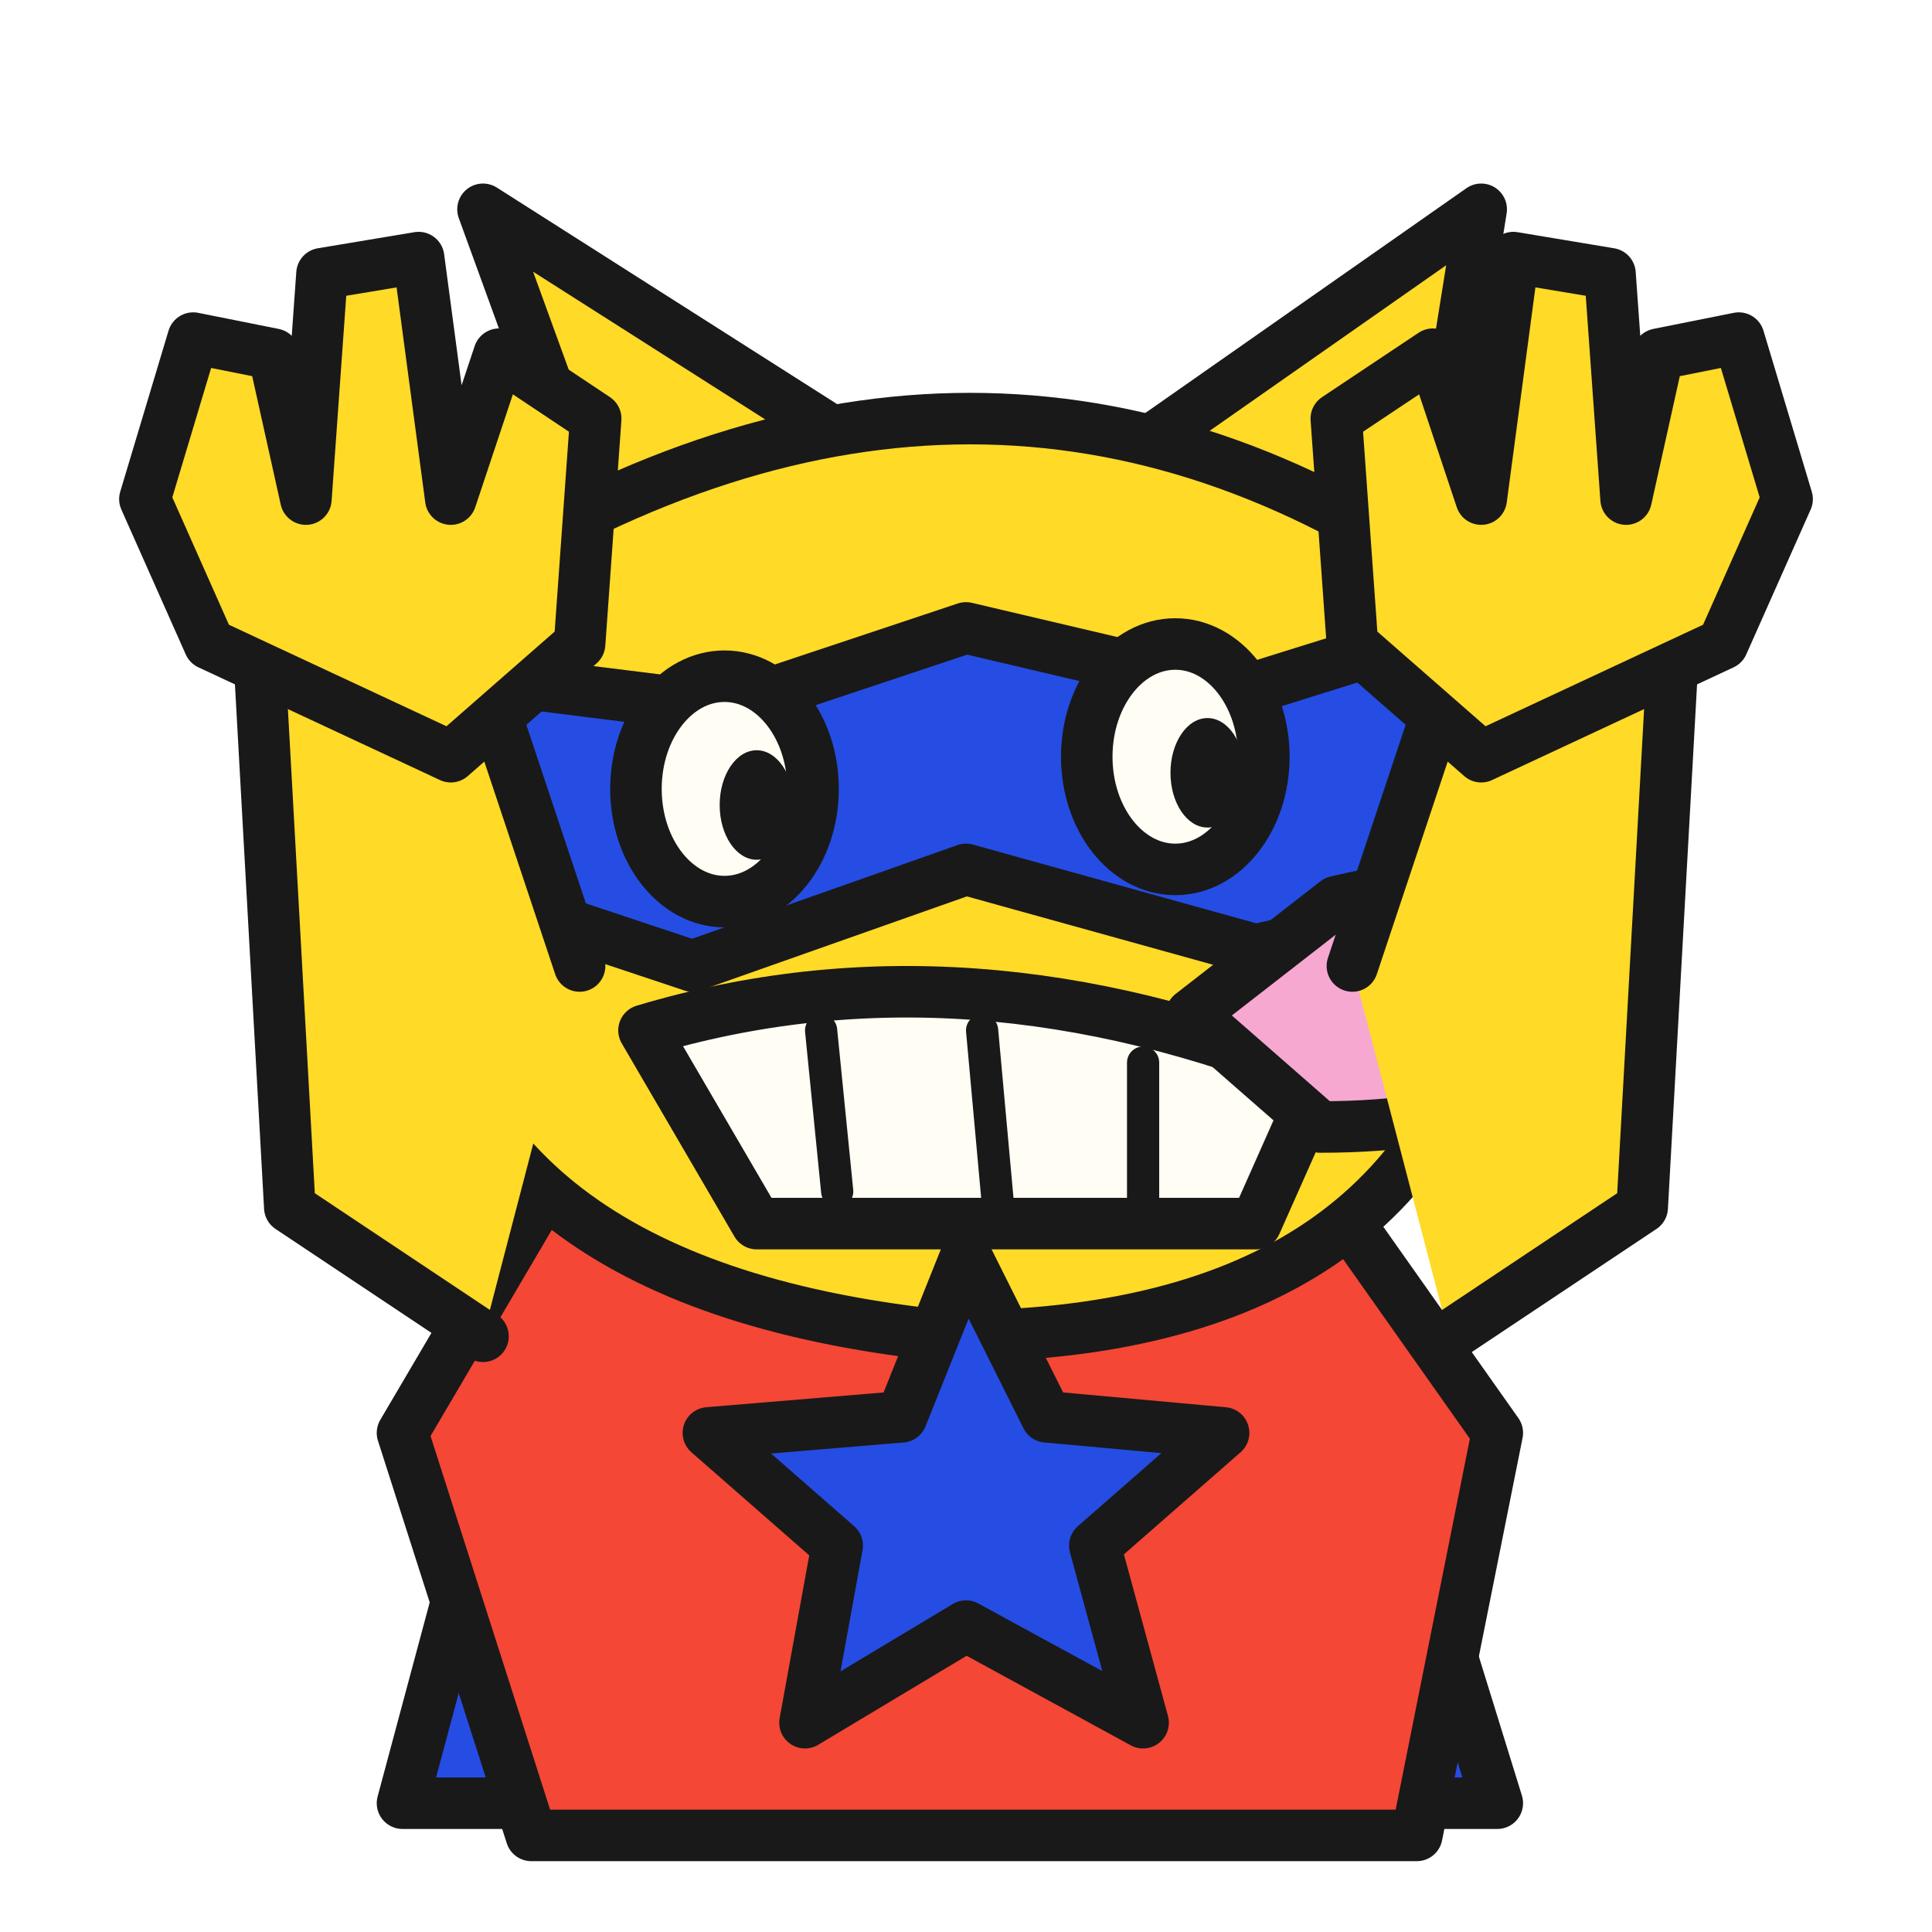
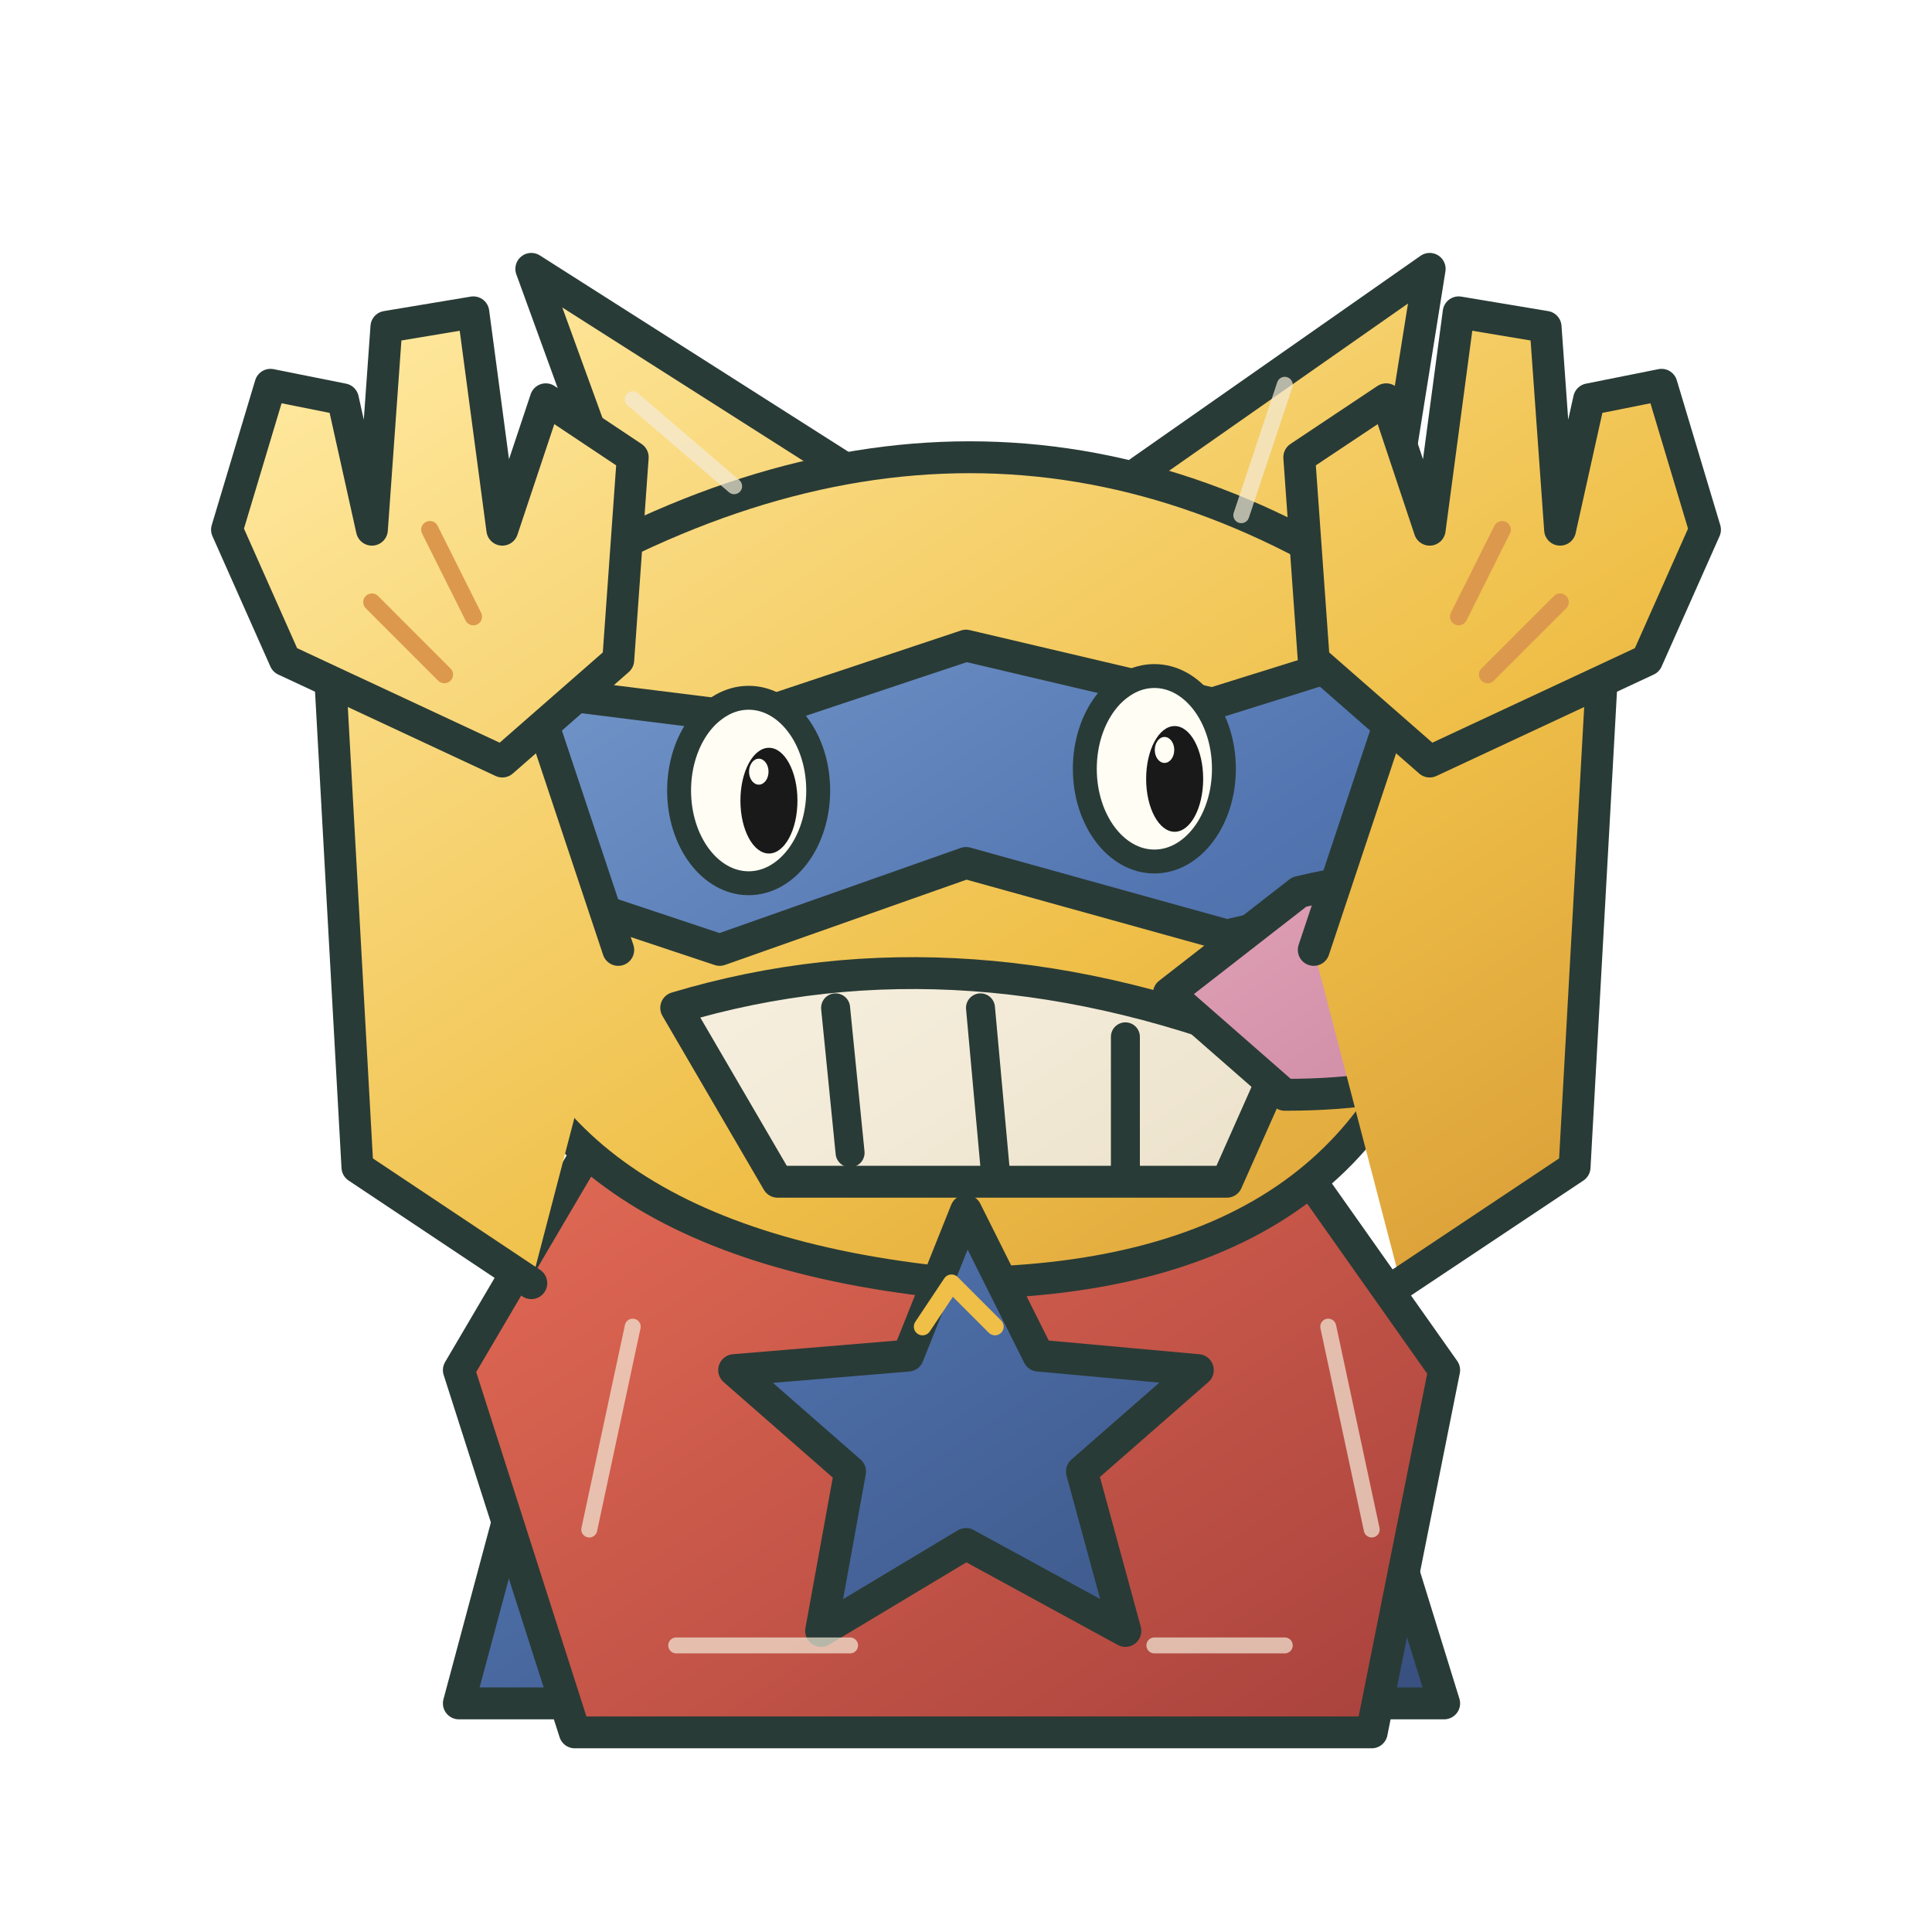
- <svg xmlns="http://www.w3.org/2000/svg" width="120" height="120" class="avatar sw-avatar " viewBox="0 0 120 120" fill="none" stroke="#191919" stroke-width="3.2" stroke-linecap="round" stroke-linejoin="round" aria-hidden="true">
-   <path d="m36 71-11 41h68L80 70z" fill="#254de4" />
-   <path d="m35 72-10 17 8 25h55l5-25-12-17z" fill="#f44735" />
-   <path d="m38 35-8-22 22 14m20 0 20-14-4 25" fill="#ffda27" />
-   <path d="M29 36q32-20 61 0l3 24q-5 23-34 23-30-3-33-24z" fill="#ffda27" />
-   <path d="m29 42 16 2 15-5 17 4 16-5-2 18-13 3-18-5-17 6-15-5z" fill="#254de4" />
-   <g fill="#fffdf4">
-     <ellipse cx="45" cy="49" rx="5.5" ry="7" />
-     <ellipse cx="73" cy="47" rx="5.5" ry="7" />
-     <g fill="#191919" stroke="none">
-       <ellipse cx="47" cy="50" rx="2.3" ry="3.4" />
-       <ellipse cx="75" cy="48" rx="2.3" ry="3.4" />
+ <svg xmlns="http://www.w3.org/2000/svg" width="120" height="120" class="avatar sw-avatar " viewBox="0 0 120 120" fill="none" stroke="#293b36" stroke-width="2.2" stroke-linecap="round" stroke-linejoin="round" aria-hidden="true">
+   <defs>
+     <linearGradient id="p-_R_0_-254de4" x1="22" y1="12" x2="88" y2="112" gradientUnits="userSpaceOnUse">
+       <stop stop-color="#89acda" />
+       <stop offset=".55" stop-color="#5275b1" />
+       <stop offset="1" stop-color="#385180" />
+     </linearGradient>
+     <linearGradient id="p-_R_0_-f44735" x1="22" y1="12" x2="88" y2="112" gradientUnits="userSpaceOnUse">
+       <stop stop-color="#f59878" />
+       <stop offset=".55" stop-color="#d96350" />
+       <stop offset="1" stop-color="#ab443e" />
+     </linearGradient>
+     <linearGradient id="p-_R_0_-ffda27" x1="22" y1="12" x2="88" y2="112" gradientUnits="userSpaceOnUse">
+       <stop stop-color="#ffe9a0" />
+       <stop offset=".55" stop-color="#efbf48" />
+       <stop offset="1" stop-color="#cf8e30" />
+     </linearGradient>
+     <linearGradient id="p-_R_0_-fffdf4" x1="22" y1="12" x2="88" y2="112" gradientUnits="userSpaceOnUse">
+       <stop stop-color="#fffef6" />
+       <stop offset=".55" stop-color="#f3ebd8" />
+       <stop offset="1" stop-color="#dfd1b4" />
+     </linearGradient>
+     <linearGradient id="p-_R_0_-f6a8d0" x1="22" y1="12" x2="88" y2="112" gradientUnits="userSpaceOnUse">
+       <stop stop-color="#f8d7d5" />
+       <stop offset=".55" stop-color="#dfa0b4" />
+       <stop offset="1" stop-color="#b96f92" />
+     </linearGradient>
+   </defs>
+   <g data-portrait-drawing="" transform="translate(6 5) scale(.9)">
+     <path d="m36 71-11 41h68L80 70z" fill="url(#p-_R_0_-254de4)" />
+     <path d="m35 72-10 17 8 25h55l5-25-12-17z" fill="url(#p-_R_0_-f44735)" />
+     <path d="m38 35-8-22 22 14m20 0 20-14-4 25" fill="url(#p-_R_0_-ffda27)" />
+     <path d="M29 36q32-20 61 0l3 24q-5 23-34 23-30-3-33-24z" fill="url(#p-_R_0_-ffda27)" />
+     <path d="m29 42 16 2 15-5 17 4 16-5-2 18-13 3-18-5-17 6-15-5z" fill="url(#p-_R_0_-254de4)" />
+     <g>
+       <g>
+         <ellipse cx="45" cy="49" rx="4.8" ry="6.4" fill="#fffdf4" stroke-width="1.65" />
+         <ellipse cx="46.4" cy="49.7" rx="1.968" ry="3.648" fill="#191919" stroke="none" />
+         <ellipse cx="45.7" cy="47.7" rx="0.672" ry="0.896" fill="#fffdf4" stroke="none" />
+         <path d="M41.544 44.84q3.36-3.84 6.72-.5" fill="none" stroke-width="1.1" opacity=".45" />
+       </g>
+       <g>
+         <ellipse cx="73" cy="47.5" rx="4.8" ry="6.4" fill="#fffdf4" stroke-width="1.65" />
+         <ellipse cx="74.4" cy="48.2" rx="1.968" ry="3.648" fill="#191919" stroke="none" />
+         <ellipse cx="73.7" cy="46.2" rx="0.672" ry="0.896" fill="#fffdf4" stroke="none" />
+         <path d="M69.544 43.34q3.36-3.84 6.72-.5" fill="none" stroke-width="1.1" opacity=".45" />
+       </g>
    </g>
+     <path d="M40 64q20-6 42 3l-4 9H47z" fill="url(#p-_R_0_-fffdf4)" />
+     <path d="m51 64 1 10m9-10 1 11m9-9v9" fill="none" stroke-width="2" />
+     <path d="M83 56q17-4 17 6-3 8-18 8l-8-7z" fill="url(#p-_R_0_-f6a8d0)" />
+     <circle cx="89" cy="60" r="2" fill="#191919" stroke="none" />
+     <path d="m30 83-12-8-2-36 12-3 8 24m54 23 12-8 2-36-12-3-8 24" fill="url(#p-_R_0_-ffda27)" />
+     <path d="M13 40 9 31l3-10 5 1 2 9 1-14 6-1 2 15 3-9 6 4-1 14-8 7zm94 0 4-9-3-10-5 1-2 9-1-14-6-1-2 15-3-9-6 4 1 14 8 7z" fill="url(#p-_R_0_-ffda27)" />
+     <path d="m60 78 5 10 11 1-8 7 3 11-11-6-10 6 2-11-8-7 12-1z" fill="url(#p-_R_0_-254de4)" />
+     <path d="m37 22 7 6m38-7-3 9M37 86l-3 14m51-14 3 14M40 108h12m21 0h9" fill="none" stroke="#f3ebd8" stroke-width="1.1" opacity=".7" />
+     <path d="m19 36 5 5m-1-10 3 6m75-1-5 5m1-10-3 6" fill="none" stroke="#dc994d" stroke-width="1.2" />
+     <path d="m57 86 2-3 3 3" fill="none" stroke="#efbf48" stroke-width="1.2" />
  </g>
-   <path d="M40 64q20-6 42 3l-4 9H47z" fill="#fffdf4" />
-   <path d="m51 64 1 10m9-10 1 11m9-9v9" fill="none" stroke-width="2" />
-   <path d="M83 56q17-4 17 6-3 8-18 8l-8-7z" fill="#f6a8d0" />
-   <circle cx="89" cy="60" r="2" fill="#191919" stroke="none" />
-   <path d="m30 83-12-8-2-36 12-3 8 24m54 23 12-8 2-36-12-3-8 24" fill="#ffda27" />
-   <path d="M13 40 9 31l3-10 5 1 2 9 1-14 6-1 2 15 3-9 6 4-1 14-8 7zm94 0 4-9-3-10-5 1-2 9-1-14-6-1-2 15-3-9-6 4 1 14 8 7z" fill="#ffda27" />
-   <path d="m60 78 5 10 11 1-8 7 3 11-11-6-10 6 2-11-8-7 12-1z" fill="#254de4" />
</svg>
